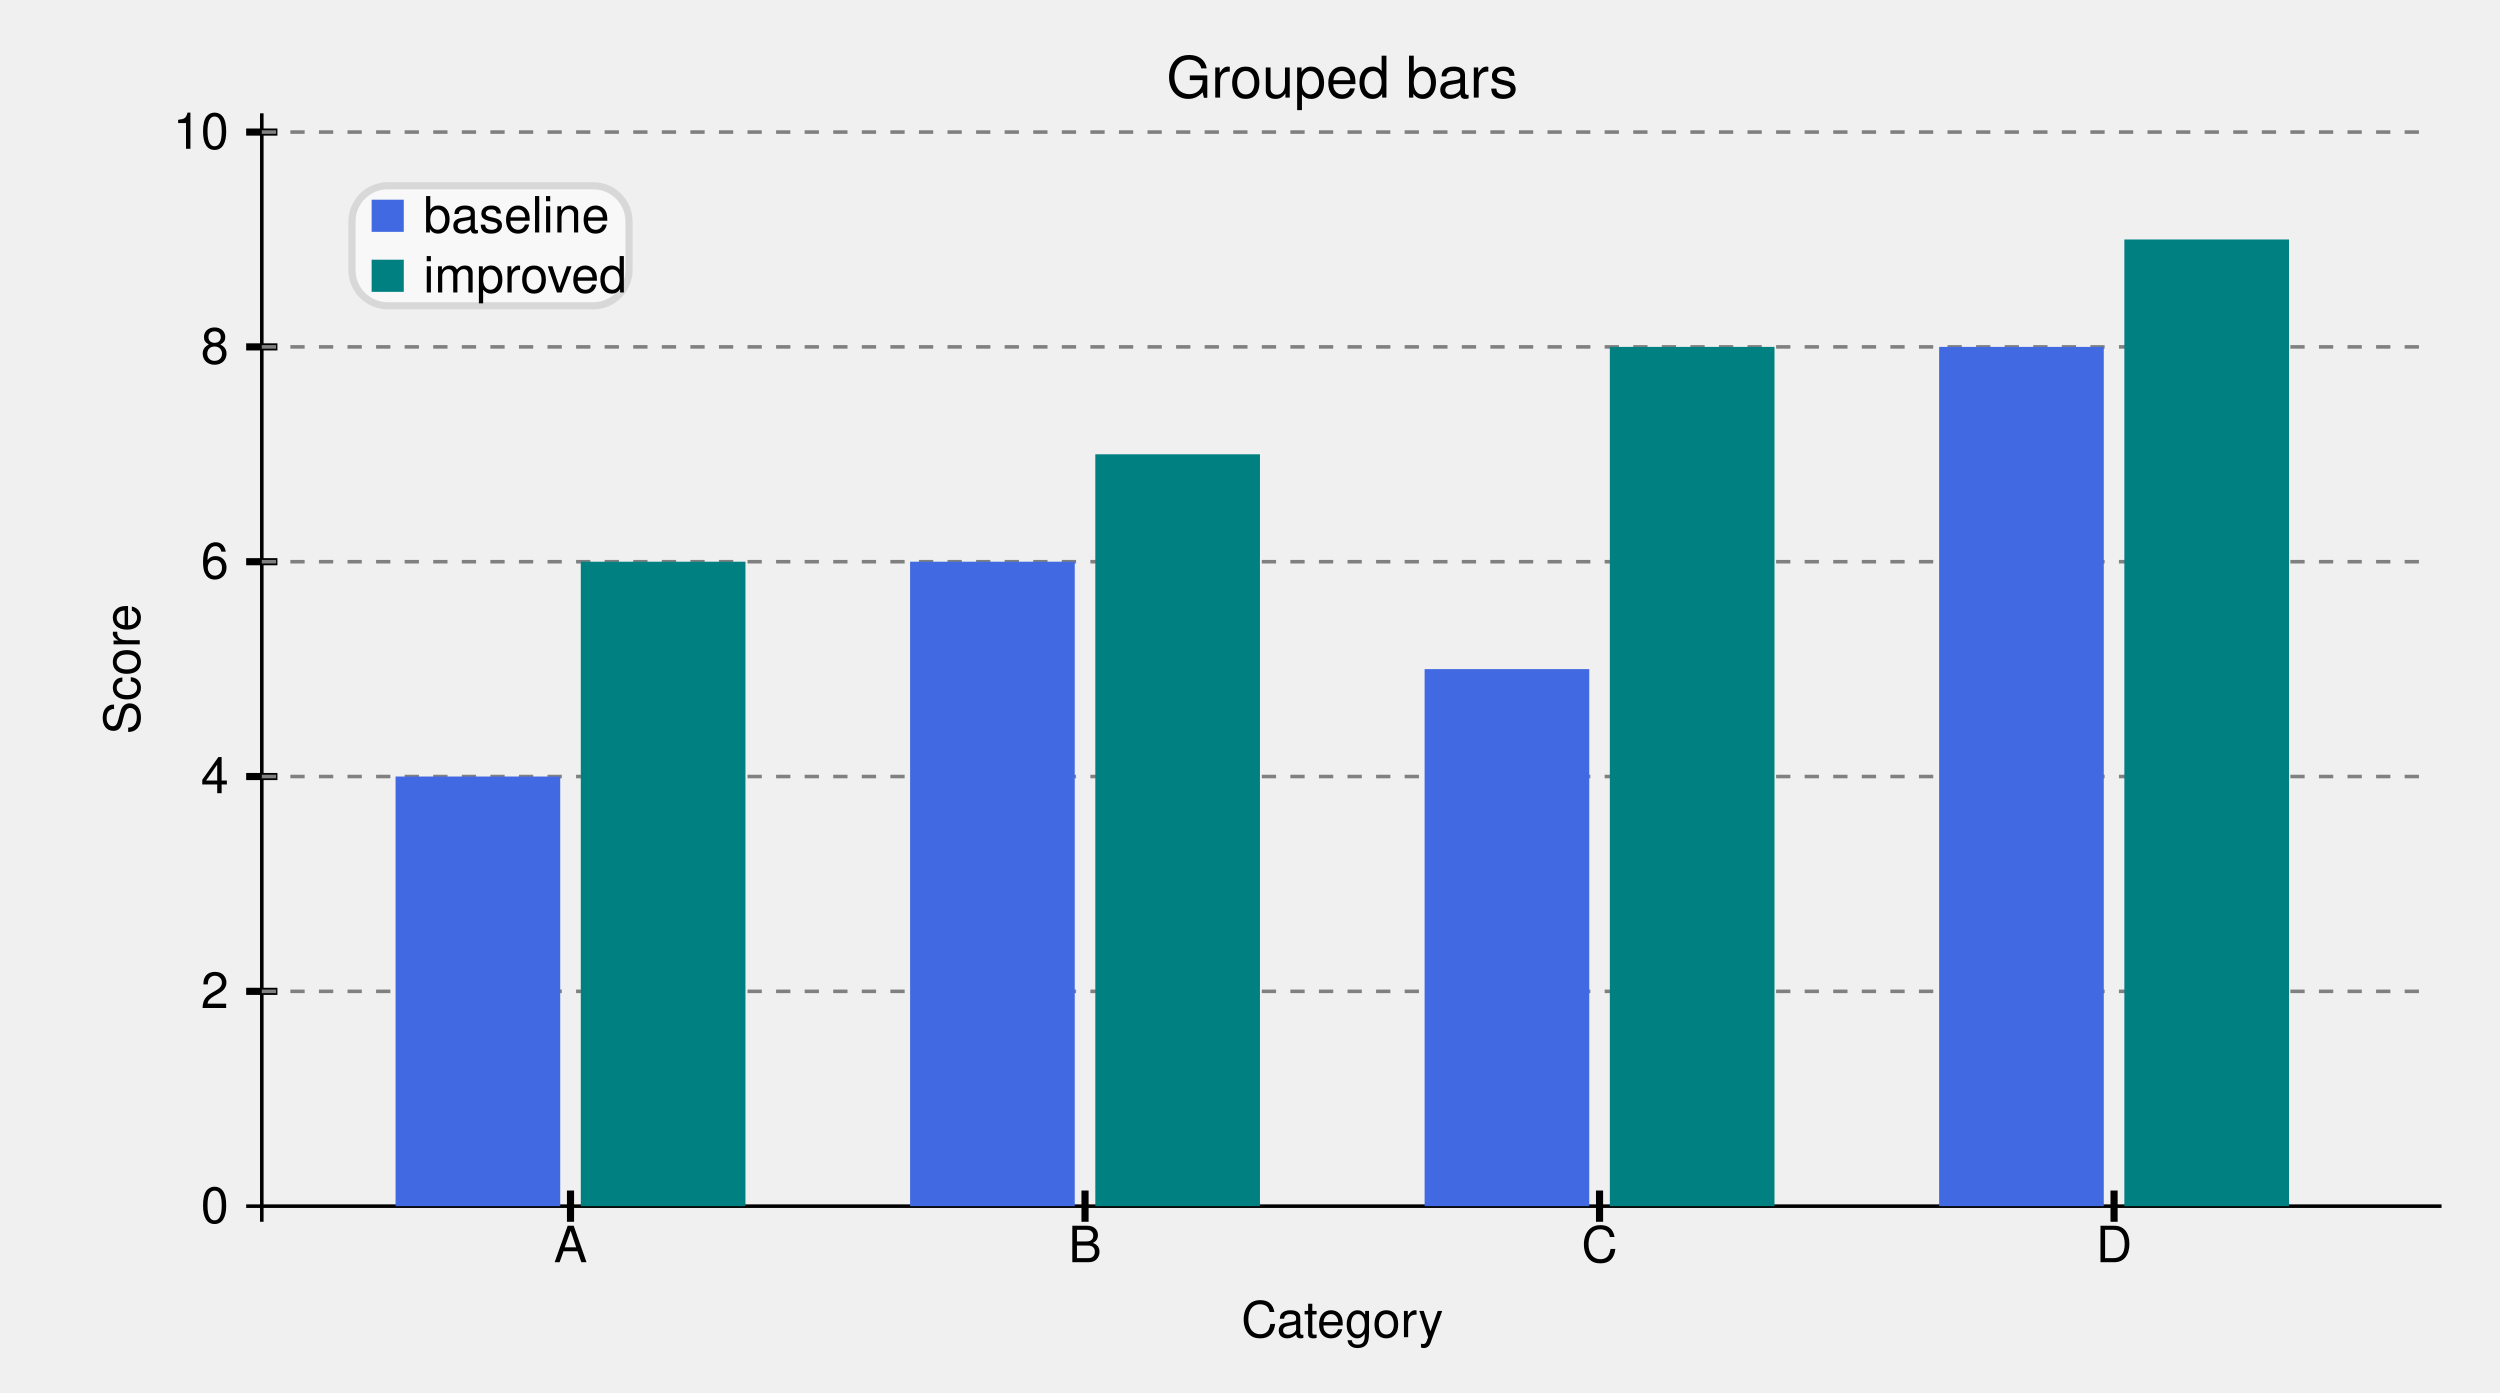
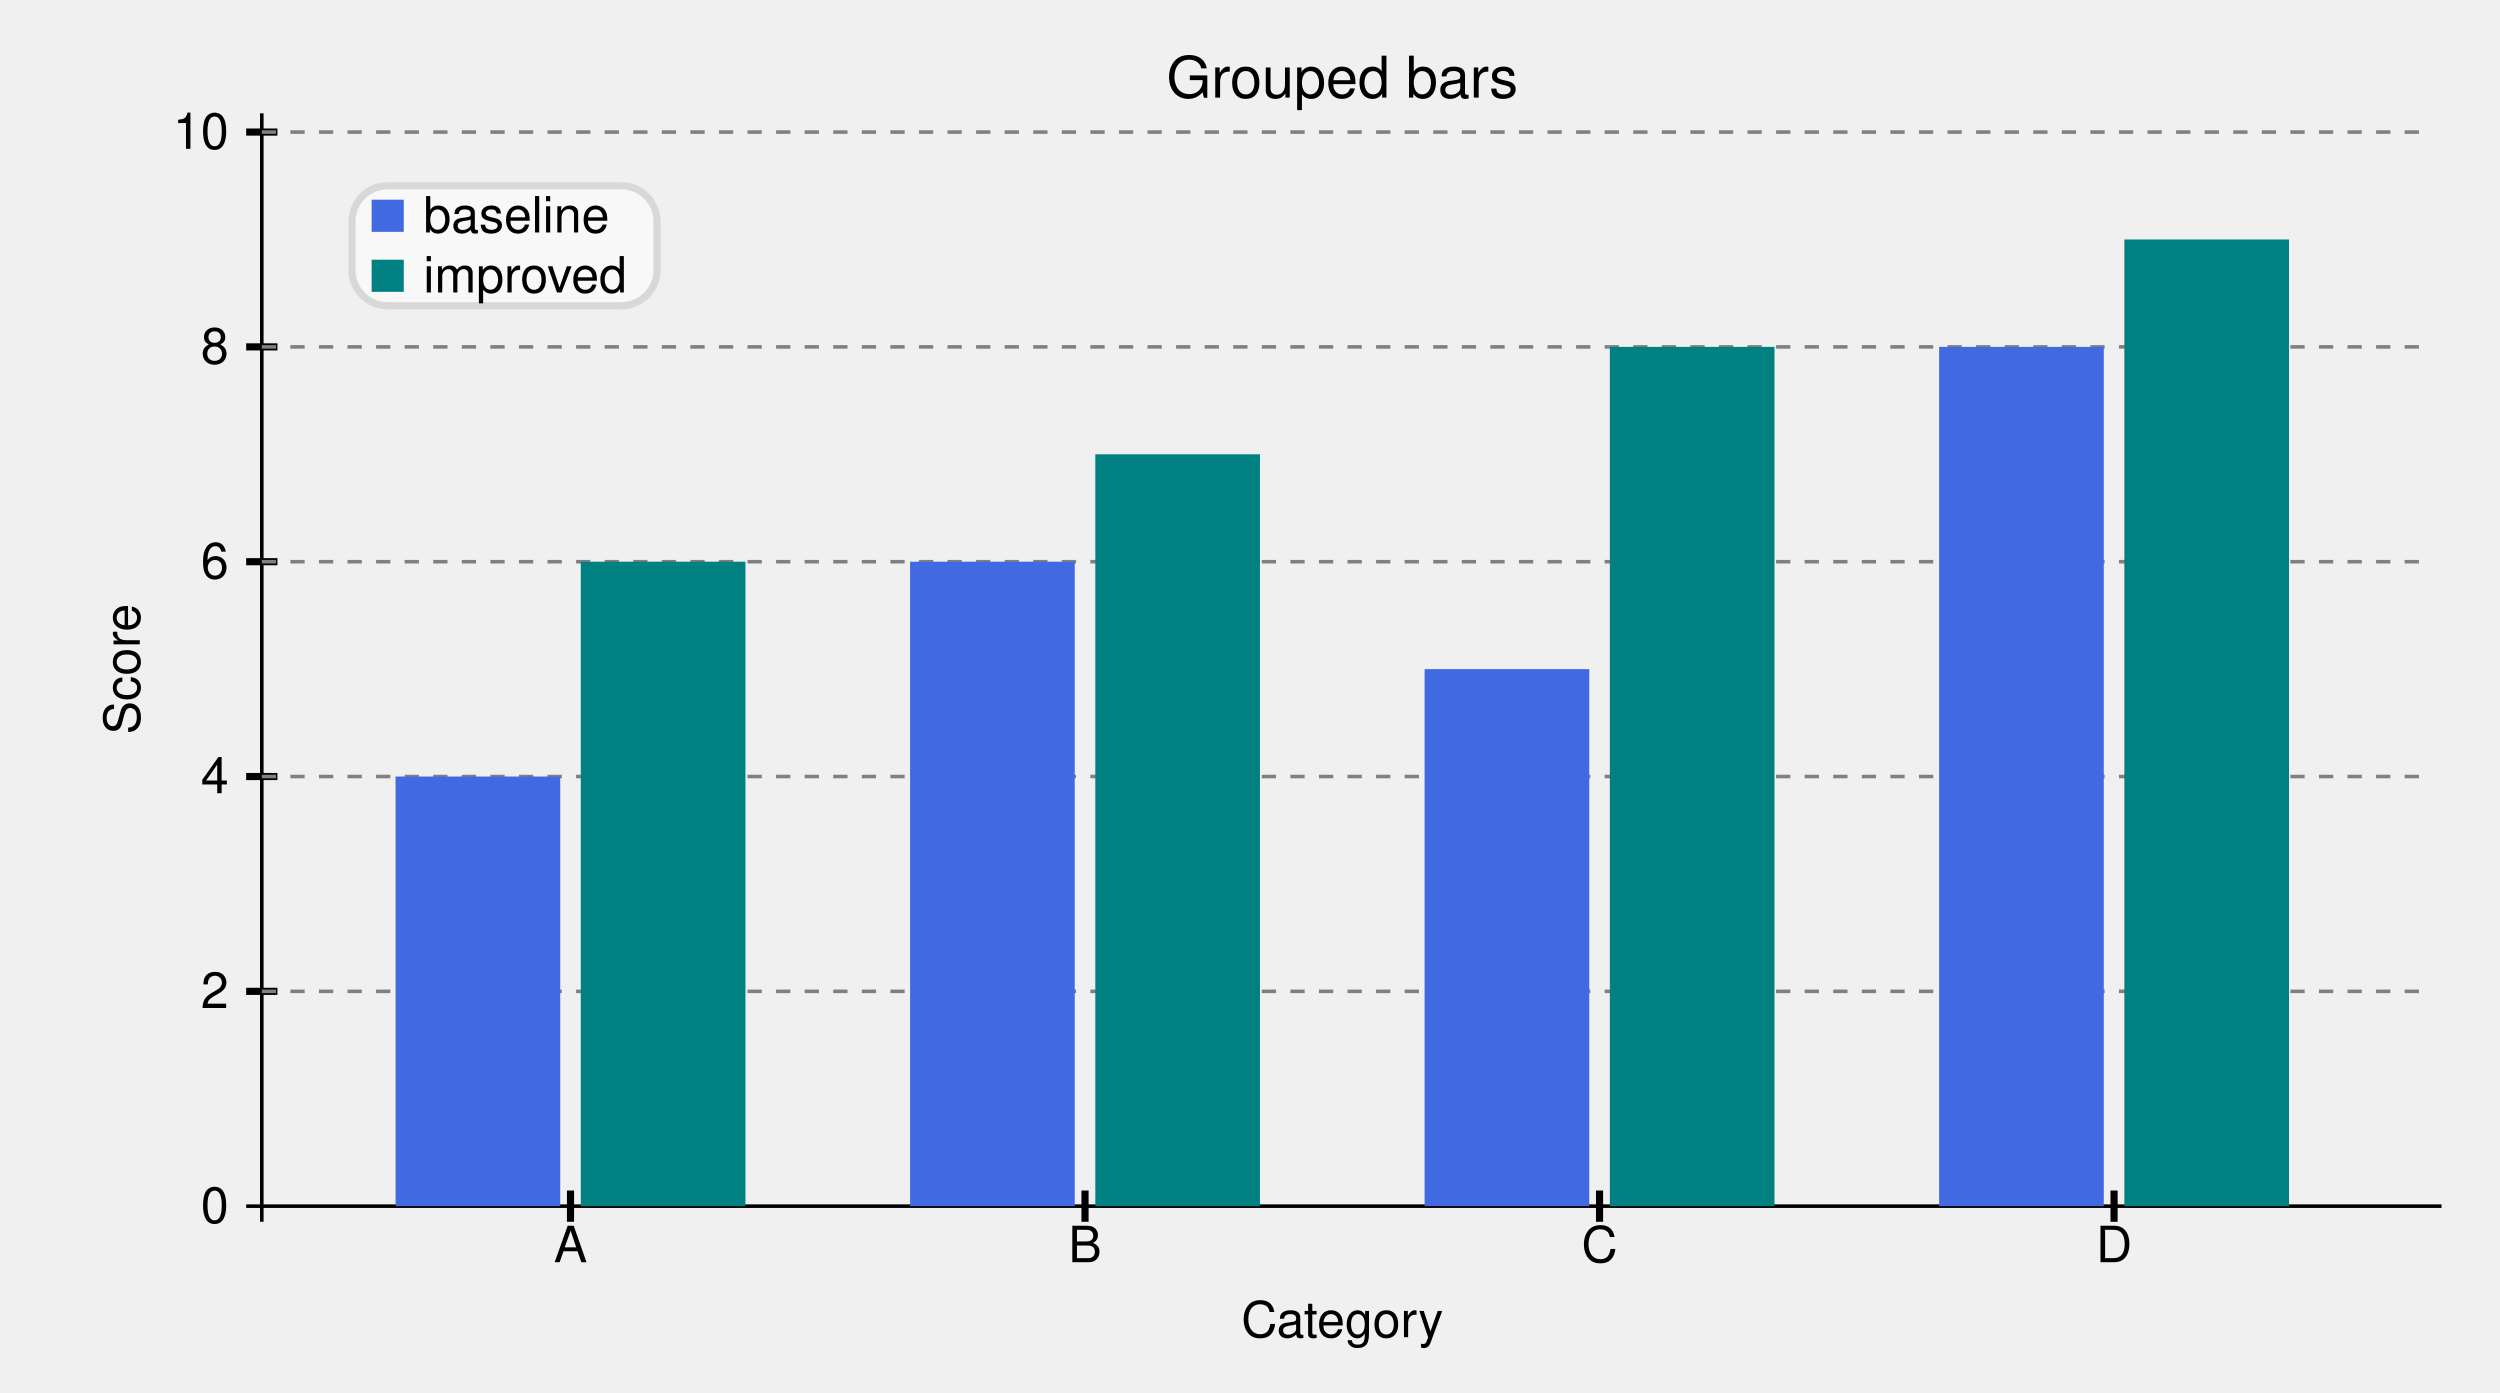
<svg xmlns="http://www.w3.org/2000/svg" xmlns:xlink="http://www.w3.org/1999/xlink" width="700" height="390" viewBox="0 0 700 390">
  <defs>
    <rect id="square" height="9" width="9" x="-4.5" y="-4.5" />
  </defs>
  <line x1="73.303" y1="342.1" x2="73.303" y2="31.73" stroke="black" stroke-width="1" fill="none" opacity="1" />
  <line x1="68.928" y1="337.725" x2="683.628" y2="337.725" stroke="black" stroke-width="1" fill="none" opacity="1" />
  <text fill="black" transform="translate(159.7423 347) rotate(0)" dominant-baseline="hanging" text-anchor="middle" font-family="Helvetica, Arial, sans-serif" font-size="14">A</text>
  <line x1="159.742" y1="333.35" x2="159.742" y2="342.1" stroke="black" stroke-width="2" fill="none" opacity="1" />
  <text fill="black" transform="translate(303.8078 347) rotate(0)" dominant-baseline="hanging" text-anchor="middle" font-family="Helvetica, Arial, sans-serif" font-size="14">B</text>
  <line x1="303.808" y1="333.35" x2="303.808" y2="342.1" stroke="black" stroke-width="2" fill="none" opacity="1" />
  <text fill="black" transform="translate(447.8732 347) rotate(0)" dominant-baseline="hanging" text-anchor="middle" font-family="Helvetica, Arial, sans-serif" font-size="14">C</text>
  <line x1="447.873" y1="333.35" x2="447.873" y2="342.1" stroke="black" stroke-width="2" fill="none" opacity="1" />
  <text fill="black" transform="translate(591.9387 347) rotate(0)" dominant-baseline="hanging" text-anchor="middle" font-family="Helvetica, Arial, sans-serif" font-size="14">D</text>
  <line x1="591.939" y1="333.35" x2="591.939" y2="342.1" stroke="black" stroke-width="2" fill="none" opacity="1" />
  <text fill="black" transform="translate(64.028 337.725) rotate(0)" dominant-baseline="middle" text-anchor="end" font-family="Helvetica, Arial, sans-serif" font-size="14">0</text>
  <text fill="black" transform="translate(64.028 277.576) rotate(0)" dominant-baseline="middle" text-anchor="end" font-family="Helvetica, Arial, sans-serif" font-size="14">2</text>
  <line x1="68.928" y1="277.576" x2="77.678" y2="277.576" stroke="black" stroke-width="2" fill="none" opacity="1" />
  <line x1="73.303" y1="277.576" x2="678.378" y2="277.576" stroke="gray" stroke-width="1" fill="none" opacity="1" stroke-dasharray="4" />
  <text fill="black" transform="translate(64.028 217.427) rotate(0)" dominant-baseline="middle" text-anchor="end" font-family="Helvetica, Arial, sans-serif" font-size="14">4</text>
  <line x1="68.928" y1="217.427" x2="77.678" y2="217.427" stroke="black" stroke-width="2" fill="none" opacity="1" />
  <line x1="73.303" y1="217.427" x2="678.378" y2="217.427" stroke="gray" stroke-width="1" fill="none" opacity="1" stroke-dasharray="4" />
  <text fill="black" transform="translate(64.028 157.278) rotate(0)" dominant-baseline="middle" text-anchor="end" font-family="Helvetica, Arial, sans-serif" font-size="14">6</text>
  <line x1="68.928" y1="157.278" x2="77.678" y2="157.278" stroke="black" stroke-width="2" fill="none" opacity="1" />
  <line x1="73.303" y1="157.278" x2="678.378" y2="157.278" stroke="gray" stroke-width="1" fill="none" opacity="1" stroke-dasharray="4" />
  <text fill="black" transform="translate(64.028 97.129) rotate(0)" dominant-baseline="middle" text-anchor="end" font-family="Helvetica, Arial, sans-serif" font-size="14">8</text>
  <line x1="68.928" y1="97.129" x2="77.678" y2="97.129" stroke="black" stroke-width="2" fill="none" opacity="1" />
  <line x1="73.303" y1="97.129" x2="678.378" y2="97.129" stroke="gray" stroke-width="1" fill="none" opacity="1" stroke-dasharray="4" />
  <text fill="black" transform="translate(64.028 36.98) rotate(0)" dominant-baseline="middle" text-anchor="end" font-family="Helvetica, Arial, sans-serif" font-size="14">10</text>
  <line x1="68.928" y1="36.98" x2="77.678" y2="36.98" stroke="black" stroke-width="2" fill="none" opacity="1" />
  <line x1="73.303" y1="36.98" x2="678.378" y2="36.98" stroke="gray" stroke-width="1" fill="none" opacity="1" stroke-dasharray="4" />
  <rect width="46.101" height="120.298" fill="royalblue" stroke="none" stroke-width="1" transform="translate(110.76 217.427) rotate(0)" opacity="1" rx="0" />
  <rect width="46.101" height="180.447" fill="royalblue" stroke="none" stroke-width="1" transform="translate(254.8255 157.278) rotate(0)" opacity="1" rx="0" />
  <rect width="46.101" height="150.373" fill="royalblue" stroke="none" stroke-width="1" transform="translate(398.891 187.3525) rotate(0)" opacity="1" rx="0" />
  <rect width="46.101" height="240.596" fill="royalblue" stroke="none" stroke-width="1" transform="translate(542.9565 97.129) rotate(0)" opacity="1" rx="0" />
  <rect width="46.101" height="180.447" fill="teal" stroke="none" stroke-width="1" transform="translate(162.6236 157.278) rotate(0)" opacity="1" rx="0" />
  <rect width="46.101" height="210.522" fill="teal" stroke="none" stroke-width="1" transform="translate(306.6891 127.2035) rotate(0)" opacity="1" rx="0" />
  <rect width="46.101" height="240.596" fill="teal" stroke="none" stroke-width="1" transform="translate(450.7545 97.129) rotate(0)" opacity="1" rx="0" />
  <rect width="46.101" height="270.671" fill="teal" stroke="none" stroke-width="1" transform="translate(594.82 67.0545) rotate(0)" opacity="1" rx="0" />
  <text fill="black" transform="translate(375.8405 368) rotate(0)" dominant-baseline="hanging" text-anchor="middle" font-family="Helvetica, Arial, sans-serif" font-size="14">Category</text>
  <text fill="black" transform="translate(34.46 187.3525) rotate(-90)" dominant-baseline="middle" text-anchor="middle" font-family="Helvetica, Arial, sans-serif" font-size="14">Score</text>
  <text fill="black" transform="translate(375.8405 27.32) rotate(0)" dominant-baseline="auto" text-anchor="middle" font-family="Helvetica, Arial, sans-serif" font-size="16.1">Grouped bars</text>
-   <rect width="77.568" height="33.6" fill="white" stroke="silver" stroke-width="2" transform="translate(98.5567 52.0173) rotate(0)" opacity="0.5" rx="10" />
+   <rect width="85.408" height="33.6" fill="white" stroke="silver" stroke-width="2" transform="translate(98.5567 52.0173) rotate(0)" opacity="0.5" rx="10" />
  <text fill="black" transform="translate(118.5567 60.4173) rotate(0)" dominant-baseline="middle" text-anchor="start" font-family="Helvetica, Arial, sans-serif" font-size="14">
    <tspan x="0" dy="0em" textLength="52.136" lengthAdjust="spacingAndGlyphs">baseline</tspan>
    <tspan x="0" dy="1.2em" textLength="57.568" lengthAdjust="spacingAndGlyphs">improved</tspan>
  </text>
  <use xlink:href="#square" transform="translate(108.5567 60.4173) scale(1 1)" stroke="none" fill="royalblue" />
  <use xlink:href="#square" transform="translate(108.5567 77.2173) scale(1 1)" stroke="none" fill="teal" />
</svg>
